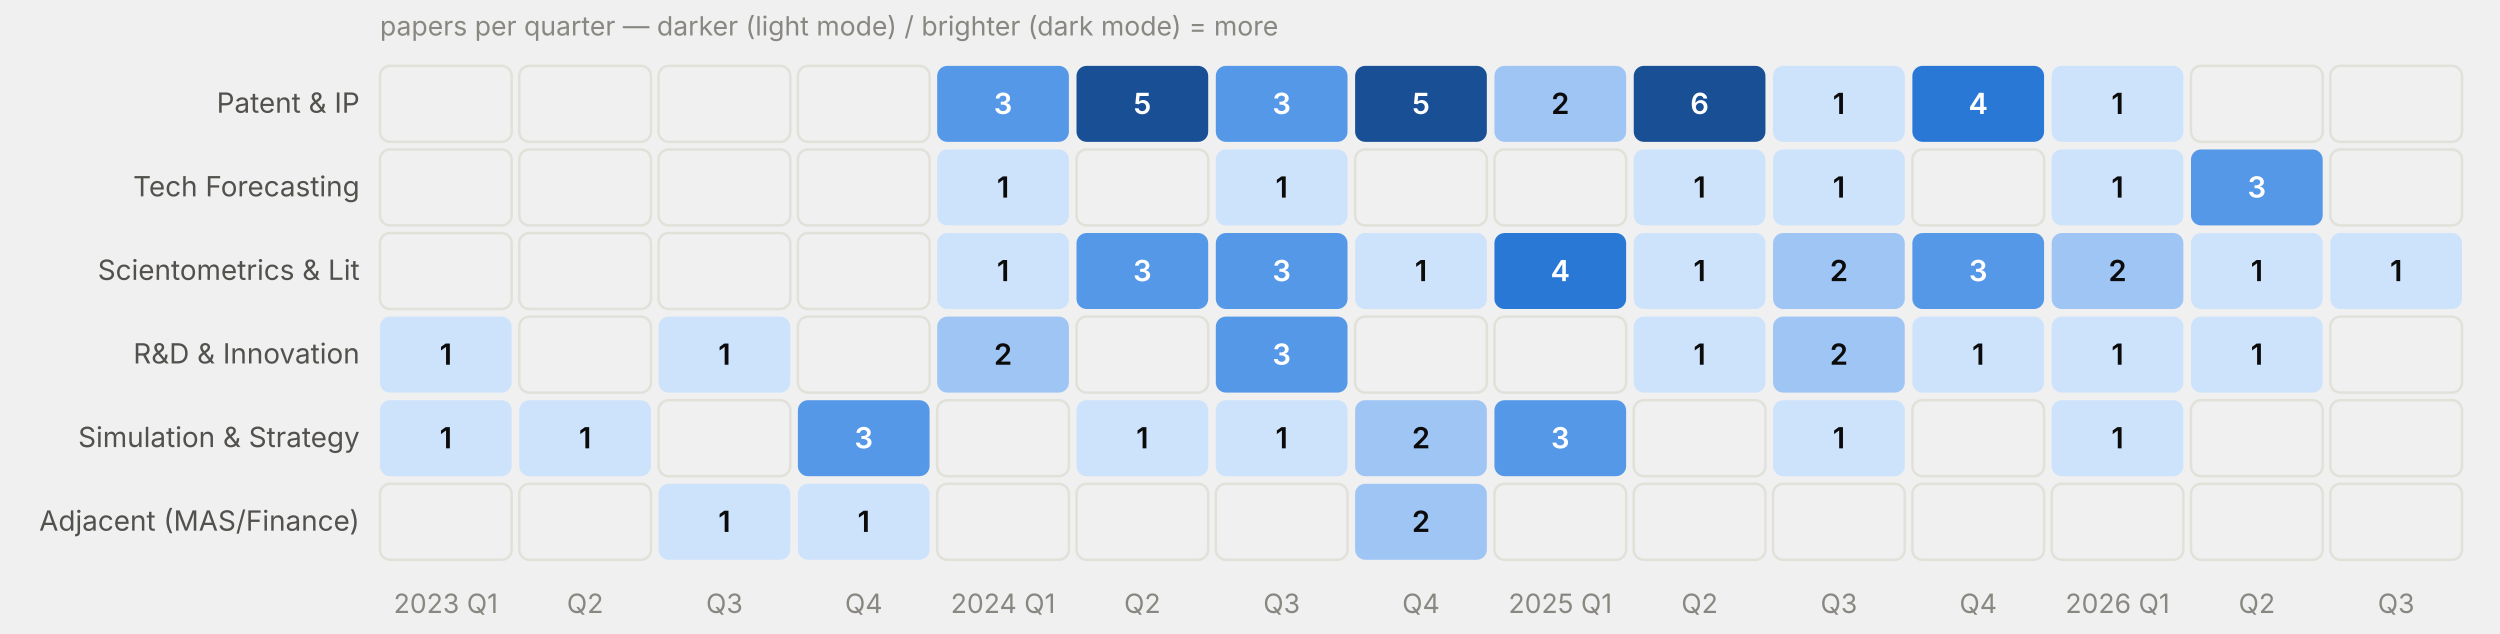
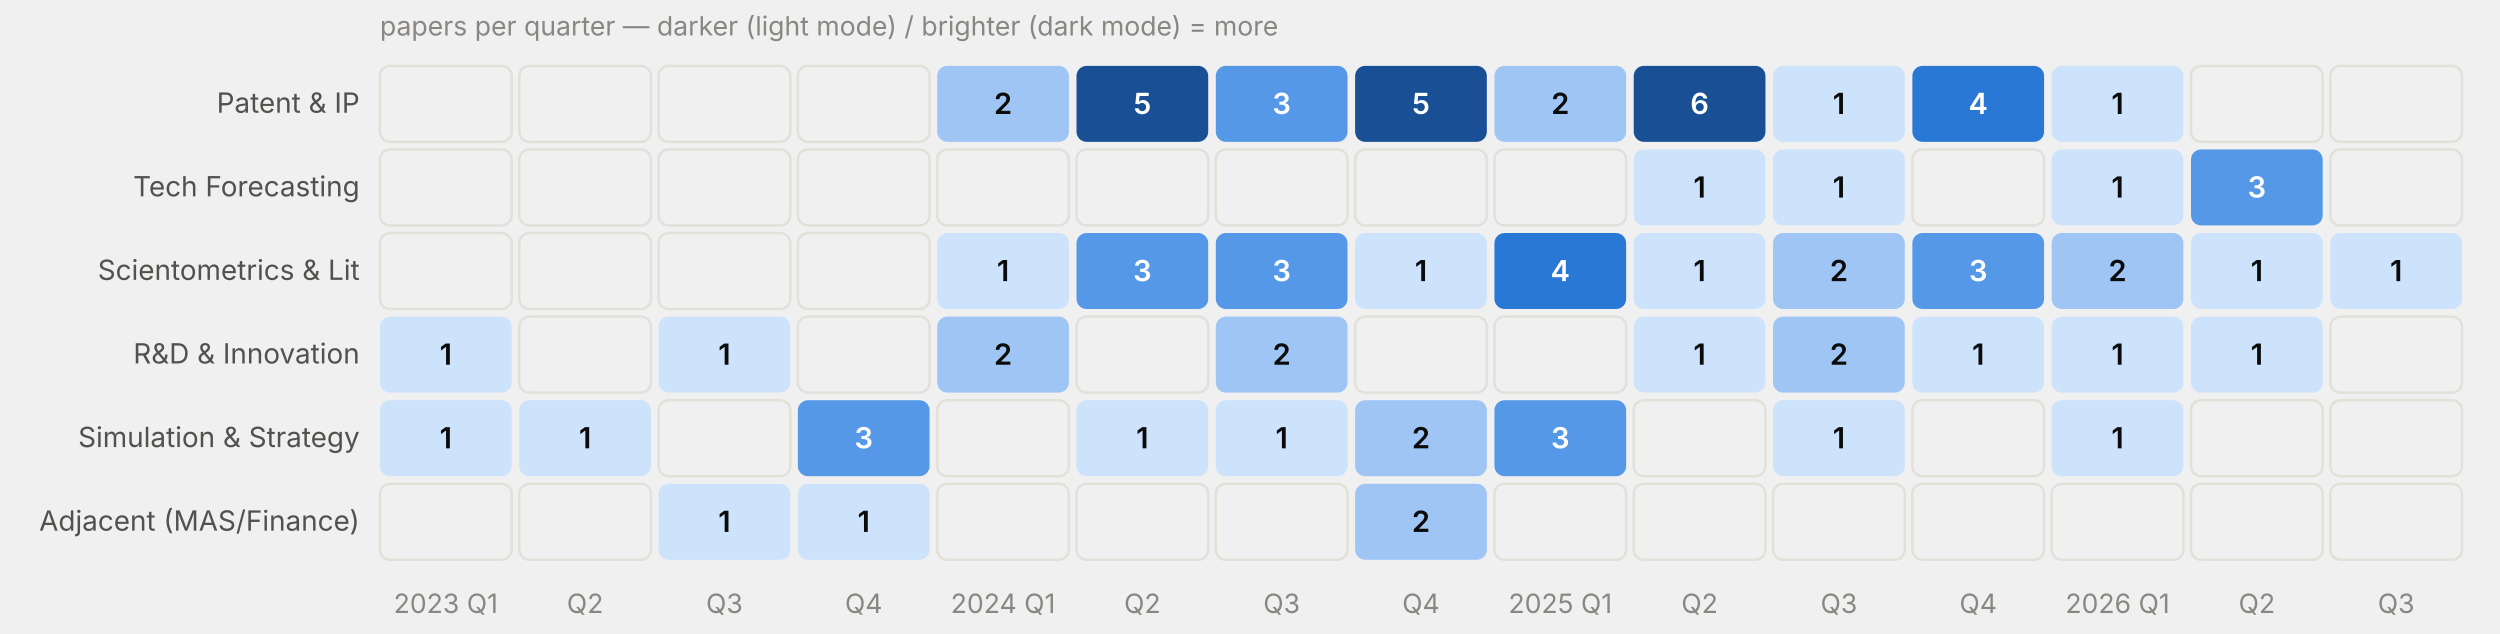
<svg xmlns="http://www.w3.org/2000/svg" viewBox="0 0 987 250" width="987" height="250" role="img" aria-label="Heatmap of papers per research area per quarter">
  <text x="142" y="44.5" text-anchor="end" font-family="system-ui,-apple-system,Segoe UI,sans-serif" font-size="11" fill="#52514e">Patent &amp; IP</text>
  <rect x="150" y="26" width="52" height="30" rx="4" fill="none" stroke="#e1e0d9" stroke-width="1" />
  <rect x="205" y="26" width="52" height="30" rx="4" fill="none" stroke="#e1e0d9" stroke-width="1" />
  <rect x="260" y="26" width="52" height="30" rx="4" fill="none" stroke="#e1e0d9" stroke-width="1" />
  <rect x="315" y="26" width="52" height="30" rx="4" fill="none" stroke="#e1e0d9" stroke-width="1" />
-   <rect x="370" y="26" width="52" height="30" rx="4" fill="#5598e7" />
-   <text x="396.0" y="45.0" text-anchor="middle" font-family="system-ui,-apple-system,Segoe UI,sans-serif" font-size="11.5" font-weight="600" fill="#ffffff">3</text>
+   <rect x="370" y="26" width="52" height="30" rx="4" fill="#9ec5f4" />
+   <text x="396.0" y="45.0" text-anchor="middle" font-family="system-ui,-apple-system,Segoe UI,sans-serif" font-size="11.5" font-weight="600" fill="#0b0b0b">2</text>
  <rect x="425" y="26" width="52" height="30" rx="4" fill="#184f95" />
  <text x="451.0" y="45.0" text-anchor="middle" font-family="system-ui,-apple-system,Segoe UI,sans-serif" font-size="11.5" font-weight="600" fill="#ffffff">5</text>
  <rect x="480" y="26" width="52" height="30" rx="4" fill="#5598e7" />
  <text x="506.0" y="45.0" text-anchor="middle" font-family="system-ui,-apple-system,Segoe UI,sans-serif" font-size="11.5" font-weight="600" fill="#ffffff">3</text>
  <rect x="535" y="26" width="52" height="30" rx="4" fill="#184f95" />
  <text x="561.0" y="45.0" text-anchor="middle" font-family="system-ui,-apple-system,Segoe UI,sans-serif" font-size="11.5" font-weight="600" fill="#ffffff">5</text>
  <rect x="590" y="26" width="52" height="30" rx="4" fill="#9ec5f4" />
  <text x="616.0" y="45.0" text-anchor="middle" font-family="system-ui,-apple-system,Segoe UI,sans-serif" font-size="11.5" font-weight="600" fill="#0b0b0b">2</text>
  <rect x="645" y="26" width="52" height="30" rx="4" fill="#184f95" />
  <text x="671.0" y="45.0" text-anchor="middle" font-family="system-ui,-apple-system,Segoe UI,sans-serif" font-size="11.5" font-weight="600" fill="#ffffff">6</text>
  <rect x="700" y="26" width="52" height="30" rx="4" fill="#cde2fb" />
  <text x="726.0" y="45.0" text-anchor="middle" font-family="system-ui,-apple-system,Segoe UI,sans-serif" font-size="11.5" font-weight="600" fill="#0b0b0b">1</text>
  <rect x="755" y="26" width="52" height="30" rx="4" fill="#2a78d6" />
  <text x="781.0" y="45.0" text-anchor="middle" font-family="system-ui,-apple-system,Segoe UI,sans-serif" font-size="11.5" font-weight="600" fill="#ffffff">4</text>
  <rect x="810" y="26" width="52" height="30" rx="4" fill="#cde2fb" />
  <text x="836.0" y="45.0" text-anchor="middle" font-family="system-ui,-apple-system,Segoe UI,sans-serif" font-size="11.5" font-weight="600" fill="#0b0b0b">1</text>
  <rect x="865" y="26" width="52" height="30" rx="4" fill="none" stroke="#e1e0d9" stroke-width="1" />
  <rect x="920" y="26" width="52" height="30" rx="4" fill="none" stroke="#e1e0d9" stroke-width="1" />
  <text x="142" y="77.5" text-anchor="end" font-family="system-ui,-apple-system,Segoe UI,sans-serif" font-size="11" fill="#52514e">Tech Forecasting</text>
  <rect x="150" y="59" width="52" height="30" rx="4" fill="none" stroke="#e1e0d9" stroke-width="1" />
  <rect x="205" y="59" width="52" height="30" rx="4" fill="none" stroke="#e1e0d9" stroke-width="1" />
  <rect x="260" y="59" width="52" height="30" rx="4" fill="none" stroke="#e1e0d9" stroke-width="1" />
  <rect x="315" y="59" width="52" height="30" rx="4" fill="none" stroke="#e1e0d9" stroke-width="1" />
-   <rect x="370" y="59" width="52" height="30" rx="4" fill="#cde2fb" />
-   <text x="396.0" y="78.0" text-anchor="middle" font-family="system-ui,-apple-system,Segoe UI,sans-serif" font-size="11.5" font-weight="600" fill="#0b0b0b">1</text>
+   <rect x="370" y="59" width="52" height="30" rx="4" fill="none" stroke="#e1e0d9" stroke-width="1" />
  <rect x="425" y="59" width="52" height="30" rx="4" fill="none" stroke="#e1e0d9" stroke-width="1" />
-   <rect x="480" y="59" width="52" height="30" rx="4" fill="#cde2fb" />
-   <text x="506.0" y="78.0" text-anchor="middle" font-family="system-ui,-apple-system,Segoe UI,sans-serif" font-size="11.5" font-weight="600" fill="#0b0b0b">1</text>
+   <rect x="480" y="59" width="52" height="30" rx="4" fill="none" stroke="#e1e0d9" stroke-width="1" />
  <rect x="535" y="59" width="52" height="30" rx="4" fill="none" stroke="#e1e0d9" stroke-width="1" />
  <rect x="590" y="59" width="52" height="30" rx="4" fill="none" stroke="#e1e0d9" stroke-width="1" />
  <rect x="645" y="59" width="52" height="30" rx="4" fill="#cde2fb" />
  <text x="671.0" y="78.0" text-anchor="middle" font-family="system-ui,-apple-system,Segoe UI,sans-serif" font-size="11.5" font-weight="600" fill="#0b0b0b">1</text>
  <rect x="700" y="59" width="52" height="30" rx="4" fill="#cde2fb" />
  <text x="726.0" y="78.0" text-anchor="middle" font-family="system-ui,-apple-system,Segoe UI,sans-serif" font-size="11.5" font-weight="600" fill="#0b0b0b">1</text>
  <rect x="755" y="59" width="52" height="30" rx="4" fill="none" stroke="#e1e0d9" stroke-width="1" />
  <rect x="810" y="59" width="52" height="30" rx="4" fill="#cde2fb" />
  <text x="836.0" y="78.0" text-anchor="middle" font-family="system-ui,-apple-system,Segoe UI,sans-serif" font-size="11.5" font-weight="600" fill="#0b0b0b">1</text>
  <rect x="865" y="59" width="52" height="30" rx="4" fill="#5598e7" />
  <text x="891.0" y="78.0" text-anchor="middle" font-family="system-ui,-apple-system,Segoe UI,sans-serif" font-size="11.5" font-weight="600" fill="#ffffff">3</text>
  <rect x="920" y="59" width="52" height="30" rx="4" fill="none" stroke="#e1e0d9" stroke-width="1" />
  <text x="142" y="110.5" text-anchor="end" font-family="system-ui,-apple-system,Segoe UI,sans-serif" font-size="11" fill="#52514e">Scientometrics &amp; Lit</text>
  <rect x="150" y="92" width="52" height="30" rx="4" fill="none" stroke="#e1e0d9" stroke-width="1" />
  <rect x="205" y="92" width="52" height="30" rx="4" fill="none" stroke="#e1e0d9" stroke-width="1" />
  <rect x="260" y="92" width="52" height="30" rx="4" fill="none" stroke="#e1e0d9" stroke-width="1" />
  <rect x="315" y="92" width="52" height="30" rx="4" fill="none" stroke="#e1e0d9" stroke-width="1" />
  <rect x="370" y="92" width="52" height="30" rx="4" fill="#cde2fb" />
  <text x="396.0" y="111.0" text-anchor="middle" font-family="system-ui,-apple-system,Segoe UI,sans-serif" font-size="11.5" font-weight="600" fill="#0b0b0b">1</text>
  <rect x="425" y="92" width="52" height="30" rx="4" fill="#5598e7" />
  <text x="451.0" y="111.0" text-anchor="middle" font-family="system-ui,-apple-system,Segoe UI,sans-serif" font-size="11.5" font-weight="600" fill="#ffffff">3</text>
  <rect x="480" y="92" width="52" height="30" rx="4" fill="#5598e7" />
  <text x="506.0" y="111.0" text-anchor="middle" font-family="system-ui,-apple-system,Segoe UI,sans-serif" font-size="11.5" font-weight="600" fill="#ffffff">3</text>
  <rect x="535" y="92" width="52" height="30" rx="4" fill="#cde2fb" />
  <text x="561.0" y="111.0" text-anchor="middle" font-family="system-ui,-apple-system,Segoe UI,sans-serif" font-size="11.5" font-weight="600" fill="#0b0b0b">1</text>
  <rect x="590" y="92" width="52" height="30" rx="4" fill="#2a78d6" />
  <text x="616.0" y="111.0" text-anchor="middle" font-family="system-ui,-apple-system,Segoe UI,sans-serif" font-size="11.5" font-weight="600" fill="#ffffff">4</text>
  <rect x="645" y="92" width="52" height="30" rx="4" fill="#cde2fb" />
  <text x="671.0" y="111.0" text-anchor="middle" font-family="system-ui,-apple-system,Segoe UI,sans-serif" font-size="11.5" font-weight="600" fill="#0b0b0b">1</text>
  <rect x="700" y="92" width="52" height="30" rx="4" fill="#9ec5f4" />
  <text x="726.0" y="111.0" text-anchor="middle" font-family="system-ui,-apple-system,Segoe UI,sans-serif" font-size="11.5" font-weight="600" fill="#0b0b0b">2</text>
  <rect x="755" y="92" width="52" height="30" rx="4" fill="#5598e7" />
  <text x="781.0" y="111.0" text-anchor="middle" font-family="system-ui,-apple-system,Segoe UI,sans-serif" font-size="11.5" font-weight="600" fill="#ffffff">3</text>
  <rect x="810" y="92" width="52" height="30" rx="4" fill="#9ec5f4" />
  <text x="836.0" y="111.0" text-anchor="middle" font-family="system-ui,-apple-system,Segoe UI,sans-serif" font-size="11.5" font-weight="600" fill="#0b0b0b">2</text>
  <rect x="865" y="92" width="52" height="30" rx="4" fill="#cde2fb" />
  <text x="891.0" y="111.0" text-anchor="middle" font-family="system-ui,-apple-system,Segoe UI,sans-serif" font-size="11.5" font-weight="600" fill="#0b0b0b">1</text>
  <rect x="920" y="92" width="52" height="30" rx="4" fill="#cde2fb" />
  <text x="946.0" y="111.0" text-anchor="middle" font-family="system-ui,-apple-system,Segoe UI,sans-serif" font-size="11.5" font-weight="600" fill="#0b0b0b">1</text>
  <text x="142" y="143.5" text-anchor="end" font-family="system-ui,-apple-system,Segoe UI,sans-serif" font-size="11" fill="#52514e">R&amp;D &amp; Innovation</text>
  <rect x="150" y="125" width="52" height="30" rx="4" fill="#cde2fb" />
  <text x="176.0" y="144.0" text-anchor="middle" font-family="system-ui,-apple-system,Segoe UI,sans-serif" font-size="11.5" font-weight="600" fill="#0b0b0b">1</text>
  <rect x="205" y="125" width="52" height="30" rx="4" fill="none" stroke="#e1e0d9" stroke-width="1" />
  <rect x="260" y="125" width="52" height="30" rx="4" fill="#cde2fb" />
  <text x="286.0" y="144.0" text-anchor="middle" font-family="system-ui,-apple-system,Segoe UI,sans-serif" font-size="11.5" font-weight="600" fill="#0b0b0b">1</text>
  <rect x="315" y="125" width="52" height="30" rx="4" fill="none" stroke="#e1e0d9" stroke-width="1" />
  <rect x="370" y="125" width="52" height="30" rx="4" fill="#9ec5f4" />
  <text x="396.0" y="144.0" text-anchor="middle" font-family="system-ui,-apple-system,Segoe UI,sans-serif" font-size="11.5" font-weight="600" fill="#0b0b0b">2</text>
  <rect x="425" y="125" width="52" height="30" rx="4" fill="none" stroke="#e1e0d9" stroke-width="1" />
-   <rect x="480" y="125" width="52" height="30" rx="4" fill="#5598e7" />
-   <text x="506.0" y="144.0" text-anchor="middle" font-family="system-ui,-apple-system,Segoe UI,sans-serif" font-size="11.5" font-weight="600" fill="#ffffff">3</text>
+   <rect x="480" y="125" width="52" height="30" rx="4" fill="#9ec5f4" />
+   <text x="506.0" y="144.0" text-anchor="middle" font-family="system-ui,-apple-system,Segoe UI,sans-serif" font-size="11.5" font-weight="600" fill="#0b0b0b">2</text>
  <rect x="535" y="125" width="52" height="30" rx="4" fill="none" stroke="#e1e0d9" stroke-width="1" />
  <rect x="590" y="125" width="52" height="30" rx="4" fill="none" stroke="#e1e0d9" stroke-width="1" />
  <rect x="645" y="125" width="52" height="30" rx="4" fill="#cde2fb" />
  <text x="671.0" y="144.0" text-anchor="middle" font-family="system-ui,-apple-system,Segoe UI,sans-serif" font-size="11.5" font-weight="600" fill="#0b0b0b">1</text>
  <rect x="700" y="125" width="52" height="30" rx="4" fill="#9ec5f4" />
  <text x="726.0" y="144.0" text-anchor="middle" font-family="system-ui,-apple-system,Segoe UI,sans-serif" font-size="11.5" font-weight="600" fill="#0b0b0b">2</text>
  <rect x="755" y="125" width="52" height="30" rx="4" fill="#cde2fb" />
  <text x="781.0" y="144.0" text-anchor="middle" font-family="system-ui,-apple-system,Segoe UI,sans-serif" font-size="11.5" font-weight="600" fill="#0b0b0b">1</text>
  <rect x="810" y="125" width="52" height="30" rx="4" fill="#cde2fb" />
  <text x="836.0" y="144.0" text-anchor="middle" font-family="system-ui,-apple-system,Segoe UI,sans-serif" font-size="11.5" font-weight="600" fill="#0b0b0b">1</text>
  <rect x="865" y="125" width="52" height="30" rx="4" fill="#cde2fb" />
  <text x="891.0" y="144.0" text-anchor="middle" font-family="system-ui,-apple-system,Segoe UI,sans-serif" font-size="11.5" font-weight="600" fill="#0b0b0b">1</text>
  <rect x="920" y="125" width="52" height="30" rx="4" fill="none" stroke="#e1e0d9" stroke-width="1" />
  <text x="142" y="176.5" text-anchor="end" font-family="system-ui,-apple-system,Segoe UI,sans-serif" font-size="11" fill="#52514e">Simulation &amp; Strategy</text>
  <rect x="150" y="158" width="52" height="30" rx="4" fill="#cde2fb" />
  <text x="176.0" y="177.0" text-anchor="middle" font-family="system-ui,-apple-system,Segoe UI,sans-serif" font-size="11.5" font-weight="600" fill="#0b0b0b">1</text>
  <rect x="205" y="158" width="52" height="30" rx="4" fill="#cde2fb" />
  <text x="231.0" y="177.0" text-anchor="middle" font-family="system-ui,-apple-system,Segoe UI,sans-serif" font-size="11.5" font-weight="600" fill="#0b0b0b">1</text>
  <rect x="260" y="158" width="52" height="30" rx="4" fill="none" stroke="#e1e0d9" stroke-width="1" />
  <rect x="315" y="158" width="52" height="30" rx="4" fill="#5598e7" />
  <text x="341.0" y="177.0" text-anchor="middle" font-family="system-ui,-apple-system,Segoe UI,sans-serif" font-size="11.5" font-weight="600" fill="#ffffff">3</text>
  <rect x="370" y="158" width="52" height="30" rx="4" fill="none" stroke="#e1e0d9" stroke-width="1" />
  <rect x="425" y="158" width="52" height="30" rx="4" fill="#cde2fb" />
  <text x="451.0" y="177.0" text-anchor="middle" font-family="system-ui,-apple-system,Segoe UI,sans-serif" font-size="11.5" font-weight="600" fill="#0b0b0b">1</text>
  <rect x="480" y="158" width="52" height="30" rx="4" fill="#cde2fb" />
  <text x="506.0" y="177.0" text-anchor="middle" font-family="system-ui,-apple-system,Segoe UI,sans-serif" font-size="11.5" font-weight="600" fill="#0b0b0b">1</text>
  <rect x="535" y="158" width="52" height="30" rx="4" fill="#9ec5f4" />
  <text x="561.0" y="177.0" text-anchor="middle" font-family="system-ui,-apple-system,Segoe UI,sans-serif" font-size="11.5" font-weight="600" fill="#0b0b0b">2</text>
  <rect x="590" y="158" width="52" height="30" rx="4" fill="#5598e7" />
  <text x="616.0" y="177.0" text-anchor="middle" font-family="system-ui,-apple-system,Segoe UI,sans-serif" font-size="11.5" font-weight="600" fill="#ffffff">3</text>
  <rect x="645" y="158" width="52" height="30" rx="4" fill="none" stroke="#e1e0d9" stroke-width="1" />
  <rect x="700" y="158" width="52" height="30" rx="4" fill="#cde2fb" />
  <text x="726.0" y="177.0" text-anchor="middle" font-family="system-ui,-apple-system,Segoe UI,sans-serif" font-size="11.5" font-weight="600" fill="#0b0b0b">1</text>
  <rect x="755" y="158" width="52" height="30" rx="4" fill="none" stroke="#e1e0d9" stroke-width="1" />
  <rect x="810" y="158" width="52" height="30" rx="4" fill="#cde2fb" />
  <text x="836.0" y="177.0" text-anchor="middle" font-family="system-ui,-apple-system,Segoe UI,sans-serif" font-size="11.5" font-weight="600" fill="#0b0b0b">1</text>
  <rect x="865" y="158" width="52" height="30" rx="4" fill="none" stroke="#e1e0d9" stroke-width="1" />
  <rect x="920" y="158" width="52" height="30" rx="4" fill="none" stroke="#e1e0d9" stroke-width="1" />
  <text x="142" y="209.5" text-anchor="end" font-family="system-ui,-apple-system,Segoe UI,sans-serif" font-size="11" fill="#52514e">Adjacent (MAS/Finance)</text>
  <rect x="150" y="191" width="52" height="30" rx="4" fill="none" stroke="#e1e0d9" stroke-width="1" />
  <rect x="205" y="191" width="52" height="30" rx="4" fill="none" stroke="#e1e0d9" stroke-width="1" />
  <rect x="260" y="191" width="52" height="30" rx="4" fill="#cde2fb" />
  <text x="286.0" y="210.0" text-anchor="middle" font-family="system-ui,-apple-system,Segoe UI,sans-serif" font-size="11.5" font-weight="600" fill="#0b0b0b">1</text>
  <rect x="315" y="191" width="52" height="30" rx="4" fill="#cde2fb" />
  <text x="341.0" y="210.0" text-anchor="middle" font-family="system-ui,-apple-system,Segoe UI,sans-serif" font-size="11.5" font-weight="600" fill="#0b0b0b">1</text>
  <rect x="370" y="191" width="52" height="30" rx="4" fill="none" stroke="#e1e0d9" stroke-width="1" />
  <rect x="425" y="191" width="52" height="30" rx="4" fill="none" stroke="#e1e0d9" stroke-width="1" />
  <rect x="480" y="191" width="52" height="30" rx="4" fill="none" stroke="#e1e0d9" stroke-width="1" />
  <rect x="535" y="191" width="52" height="30" rx="4" fill="#9ec5f4" />
  <text x="561.0" y="210.0" text-anchor="middle" font-family="system-ui,-apple-system,Segoe UI,sans-serif" font-size="11.5" font-weight="600" fill="#0b0b0b">2</text>
  <rect x="590" y="191" width="52" height="30" rx="4" fill="none" stroke="#e1e0d9" stroke-width="1" />
  <rect x="645" y="191" width="52" height="30" rx="4" fill="none" stroke="#e1e0d9" stroke-width="1" />
  <rect x="700" y="191" width="52" height="30" rx="4" fill="none" stroke="#e1e0d9" stroke-width="1" />
  <rect x="755" y="191" width="52" height="30" rx="4" fill="none" stroke="#e1e0d9" stroke-width="1" />
  <rect x="810" y="191" width="52" height="30" rx="4" fill="none" stroke="#e1e0d9" stroke-width="1" />
  <rect x="865" y="191" width="52" height="30" rx="4" fill="none" stroke="#e1e0d9" stroke-width="1" />
  <rect x="920" y="191" width="52" height="30" rx="4" fill="none" stroke="#e1e0d9" stroke-width="1" />
  <text x="176.0" y="242" text-anchor="middle" font-family="system-ui,-apple-system,Segoe UI,sans-serif" font-size="10.5" fill="#898781">2023 Q1</text>
  <text x="231.0" y="242" text-anchor="middle" font-family="system-ui,-apple-system,Segoe UI,sans-serif" font-size="10.5" fill="#898781">Q2</text>
  <text x="286.0" y="242" text-anchor="middle" font-family="system-ui,-apple-system,Segoe UI,sans-serif" font-size="10.5" fill="#898781">Q3</text>
  <text x="341.0" y="242" text-anchor="middle" font-family="system-ui,-apple-system,Segoe UI,sans-serif" font-size="10.5" fill="#898781">Q4</text>
  <text x="396.0" y="242" text-anchor="middle" font-family="system-ui,-apple-system,Segoe UI,sans-serif" font-size="10.5" fill="#898781">2024 Q1</text>
  <text x="451.0" y="242" text-anchor="middle" font-family="system-ui,-apple-system,Segoe UI,sans-serif" font-size="10.5" fill="#898781">Q2</text>
  <text x="506.0" y="242" text-anchor="middle" font-family="system-ui,-apple-system,Segoe UI,sans-serif" font-size="10.5" fill="#898781">Q3</text>
  <text x="561.0" y="242" text-anchor="middle" font-family="system-ui,-apple-system,Segoe UI,sans-serif" font-size="10.5" fill="#898781">Q4</text>
  <text x="616.0" y="242" text-anchor="middle" font-family="system-ui,-apple-system,Segoe UI,sans-serif" font-size="10.5" fill="#898781">2025 Q1</text>
  <text x="671.0" y="242" text-anchor="middle" font-family="system-ui,-apple-system,Segoe UI,sans-serif" font-size="10.5" fill="#898781">Q2</text>
  <text x="726.0" y="242" text-anchor="middle" font-family="system-ui,-apple-system,Segoe UI,sans-serif" font-size="10.5" fill="#898781">Q3</text>
  <text x="781.0" y="242" text-anchor="middle" font-family="system-ui,-apple-system,Segoe UI,sans-serif" font-size="10.5" fill="#898781">Q4</text>
  <text x="836.0" y="242" text-anchor="middle" font-family="system-ui,-apple-system,Segoe UI,sans-serif" font-size="10.5" fill="#898781">2026 Q1</text>
  <text x="891.0" y="242" text-anchor="middle" font-family="system-ui,-apple-system,Segoe UI,sans-serif" font-size="10.5" fill="#898781">Q2</text>
  <text x="946.0" y="242" text-anchor="middle" font-family="system-ui,-apple-system,Segoe UI,sans-serif" font-size="10.5" fill="#898781">Q3</text>
  <text x="150" y="14" font-family="system-ui,-apple-system,Segoe UI,sans-serif" font-size="10.5" fill="#898781">papers per quarter — darker (light mode) / brighter (dark mode) = more</text>
</svg>
